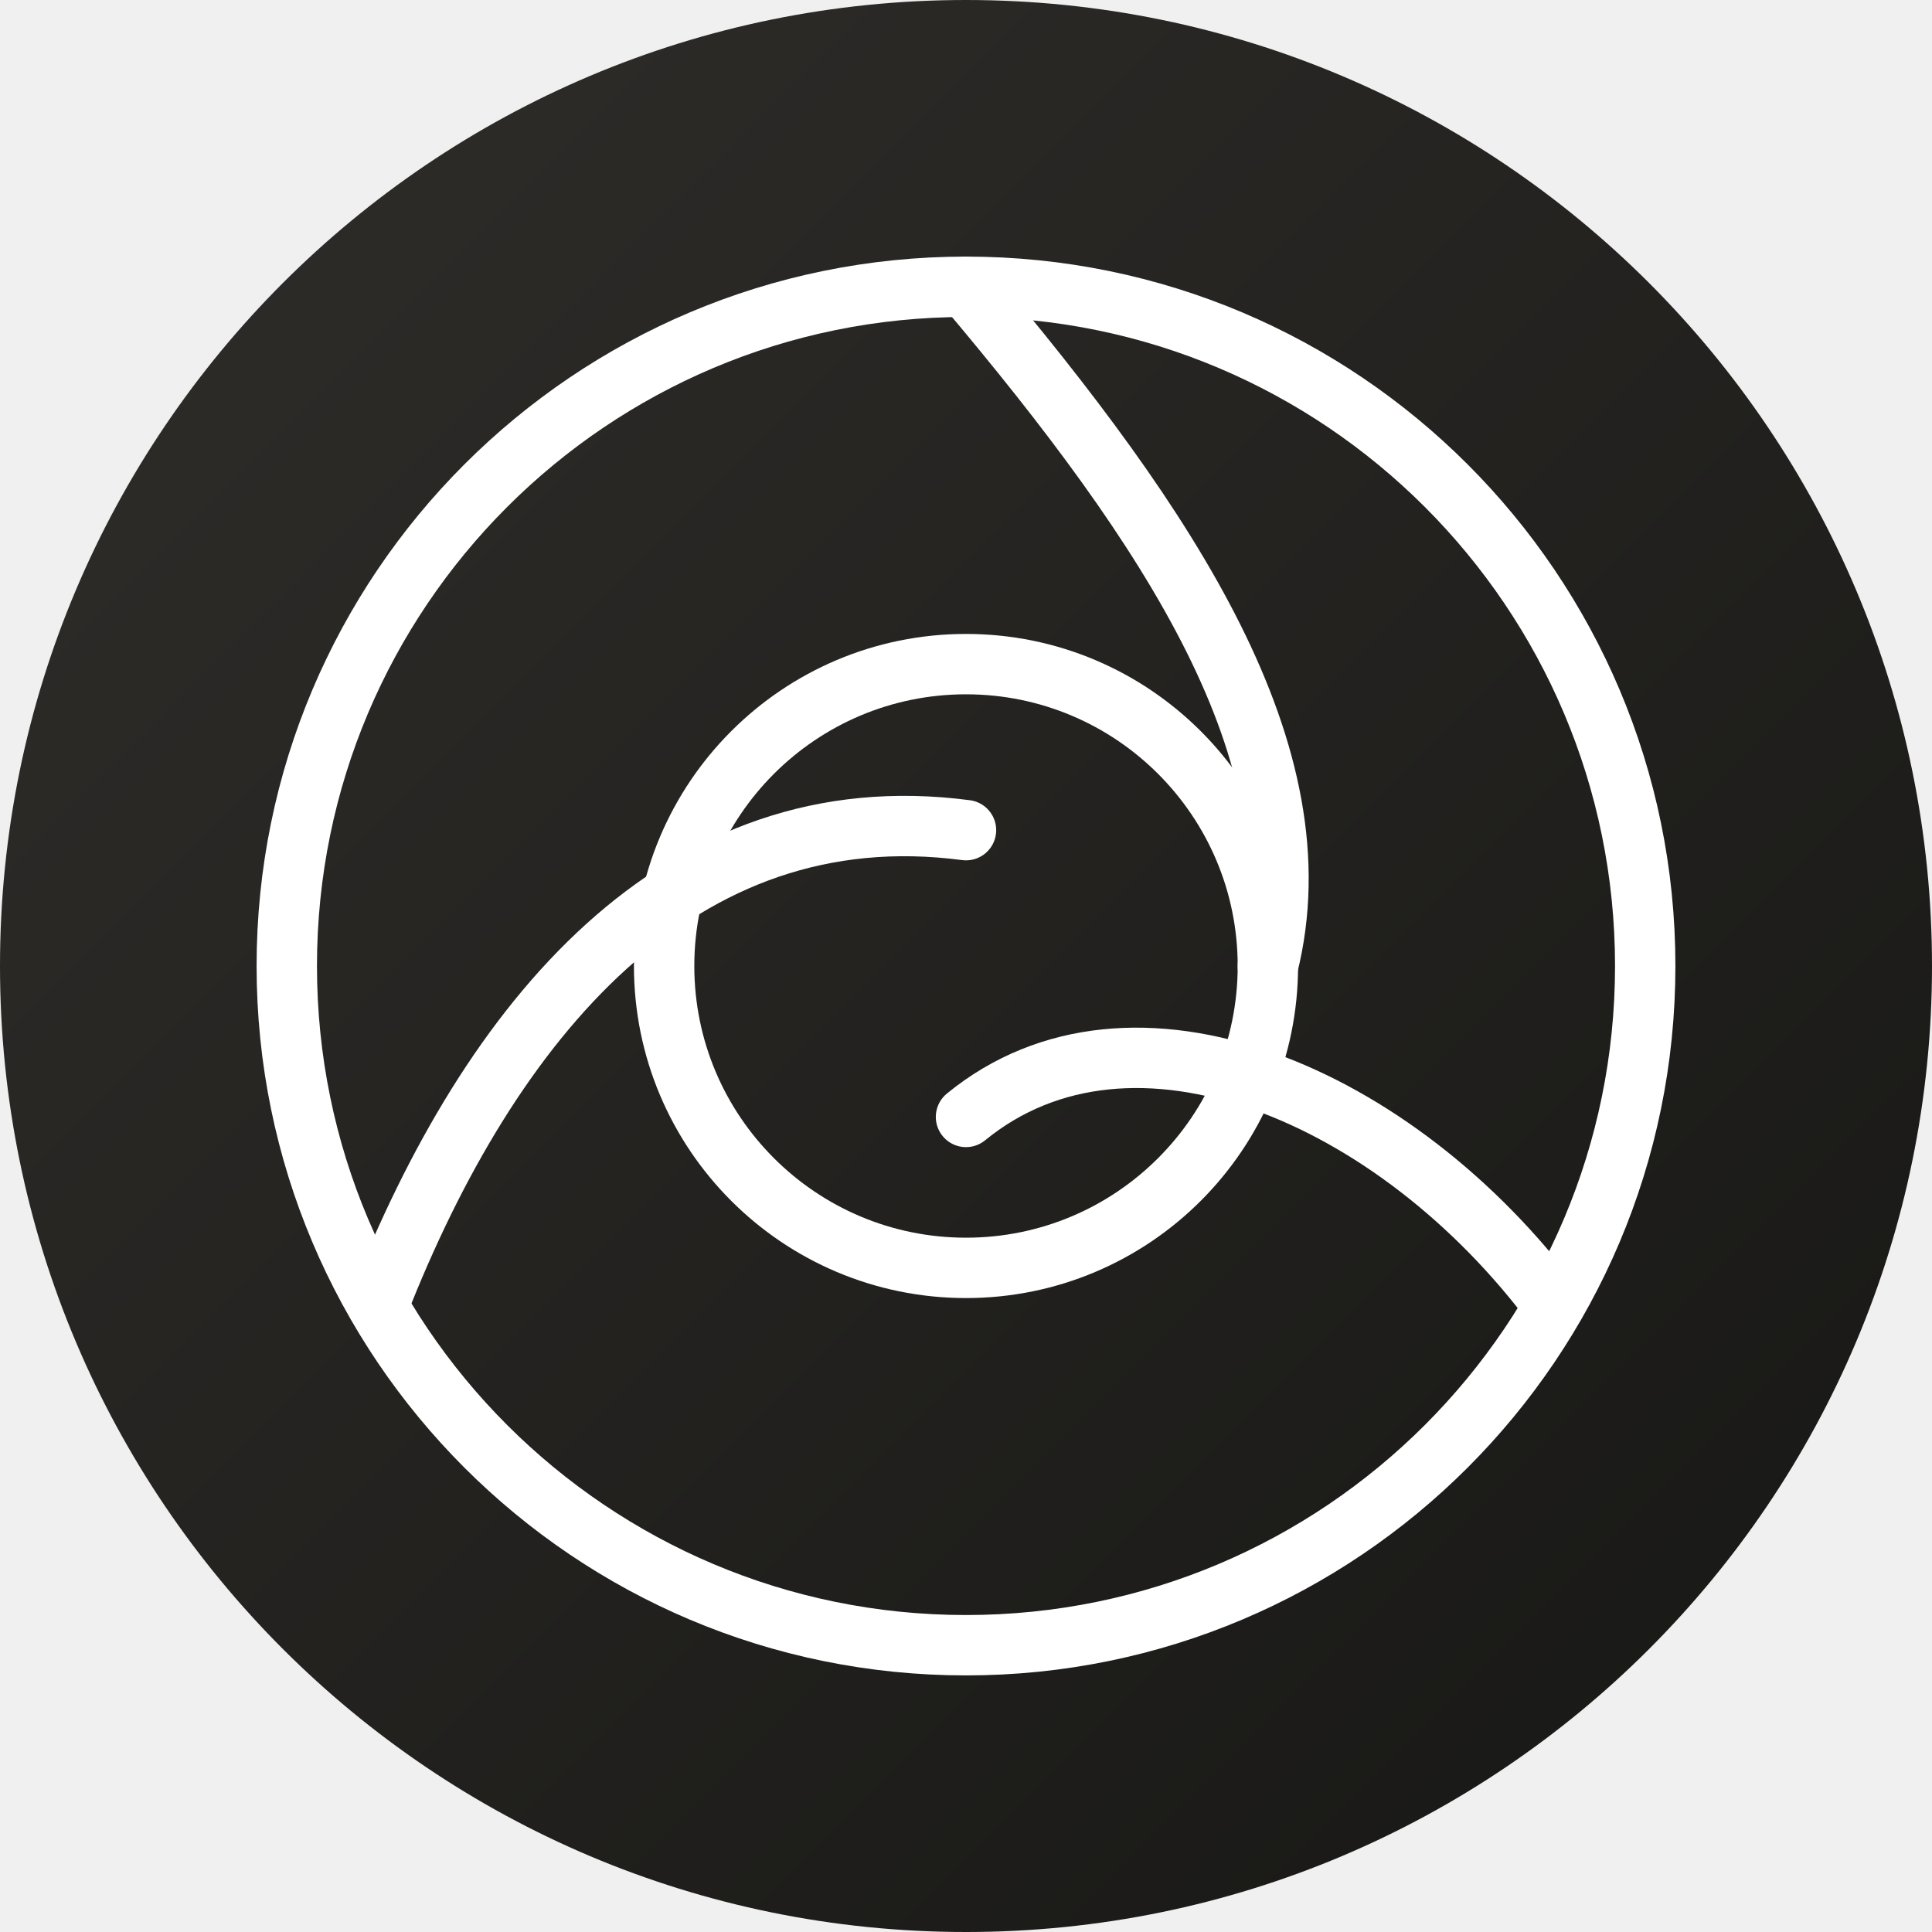
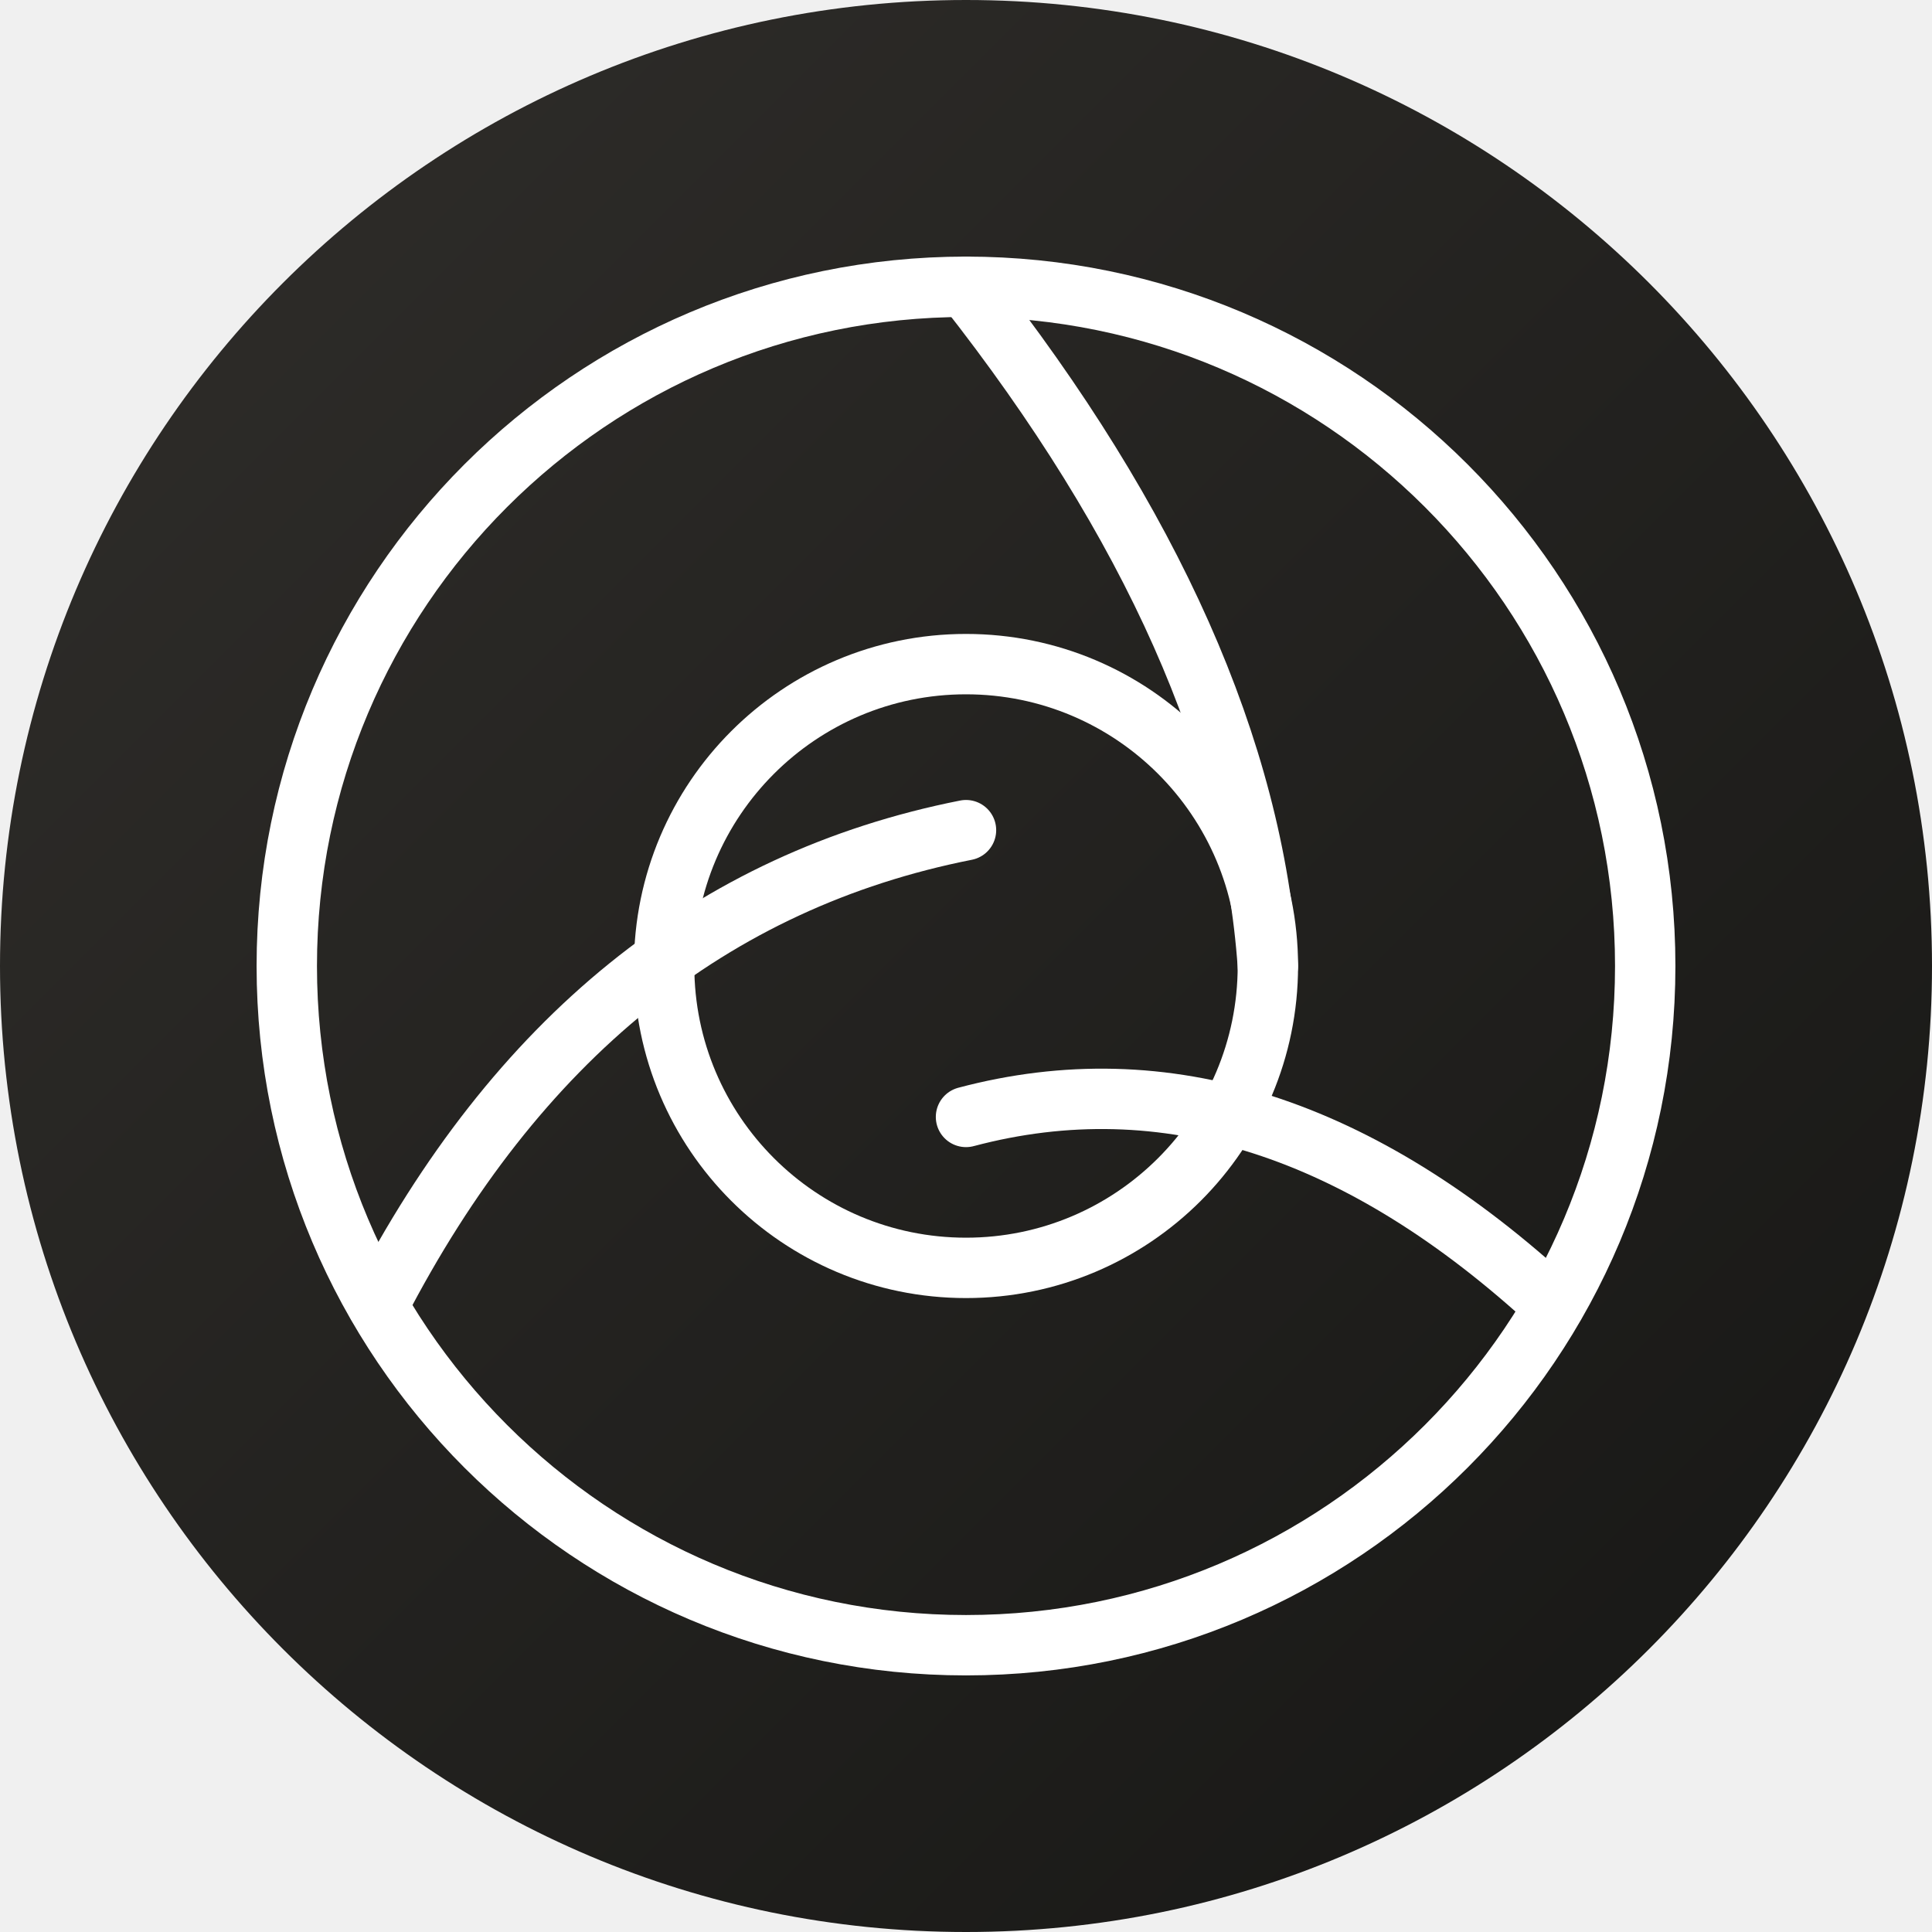
<svg xmlns="http://www.w3.org/2000/svg" viewBox="0 0 512 512" width="512" height="512">
  <defs>
    <linearGradient id="obsGrad" x1="0%" y1="0%" x2="100%" y2="100%">
      <stop offset="0%" stop-color="#302E2B" />
      <stop offset="100%" stop-color="#161614" />
    </linearGradient>
  </defs>
  <circle cx="256" cy="256" r="256" fill="url(#obsGrad)" />
  <g fill="none" stroke="#FFFFFF" stroke-width="16">
    <circle cx="256" cy="256" r="180" />
    <circle cx="256" cy="256" r="80" />
-     <path d="M256 76 C310 140, 350 200, 336 256" stroke-linecap="round" />
-     <path d="M100.2 346 C130 270, 180 210, 256 220" stroke-linecap="round" />
-     <path d="M411.8 346 C370 290, 300 260, 256 296" stroke-linecap="round" />
+     <path d="M 256 76 Q 330 170 336 256" stroke-linecap="round" />
+     <path d="M 100.2 346 Q 155 240 256 220" stroke-linecap="round" />
+     <path d="M 411.8 346 Q 335 275 256 296" stroke-linecap="round" />
  </g>
</svg>
